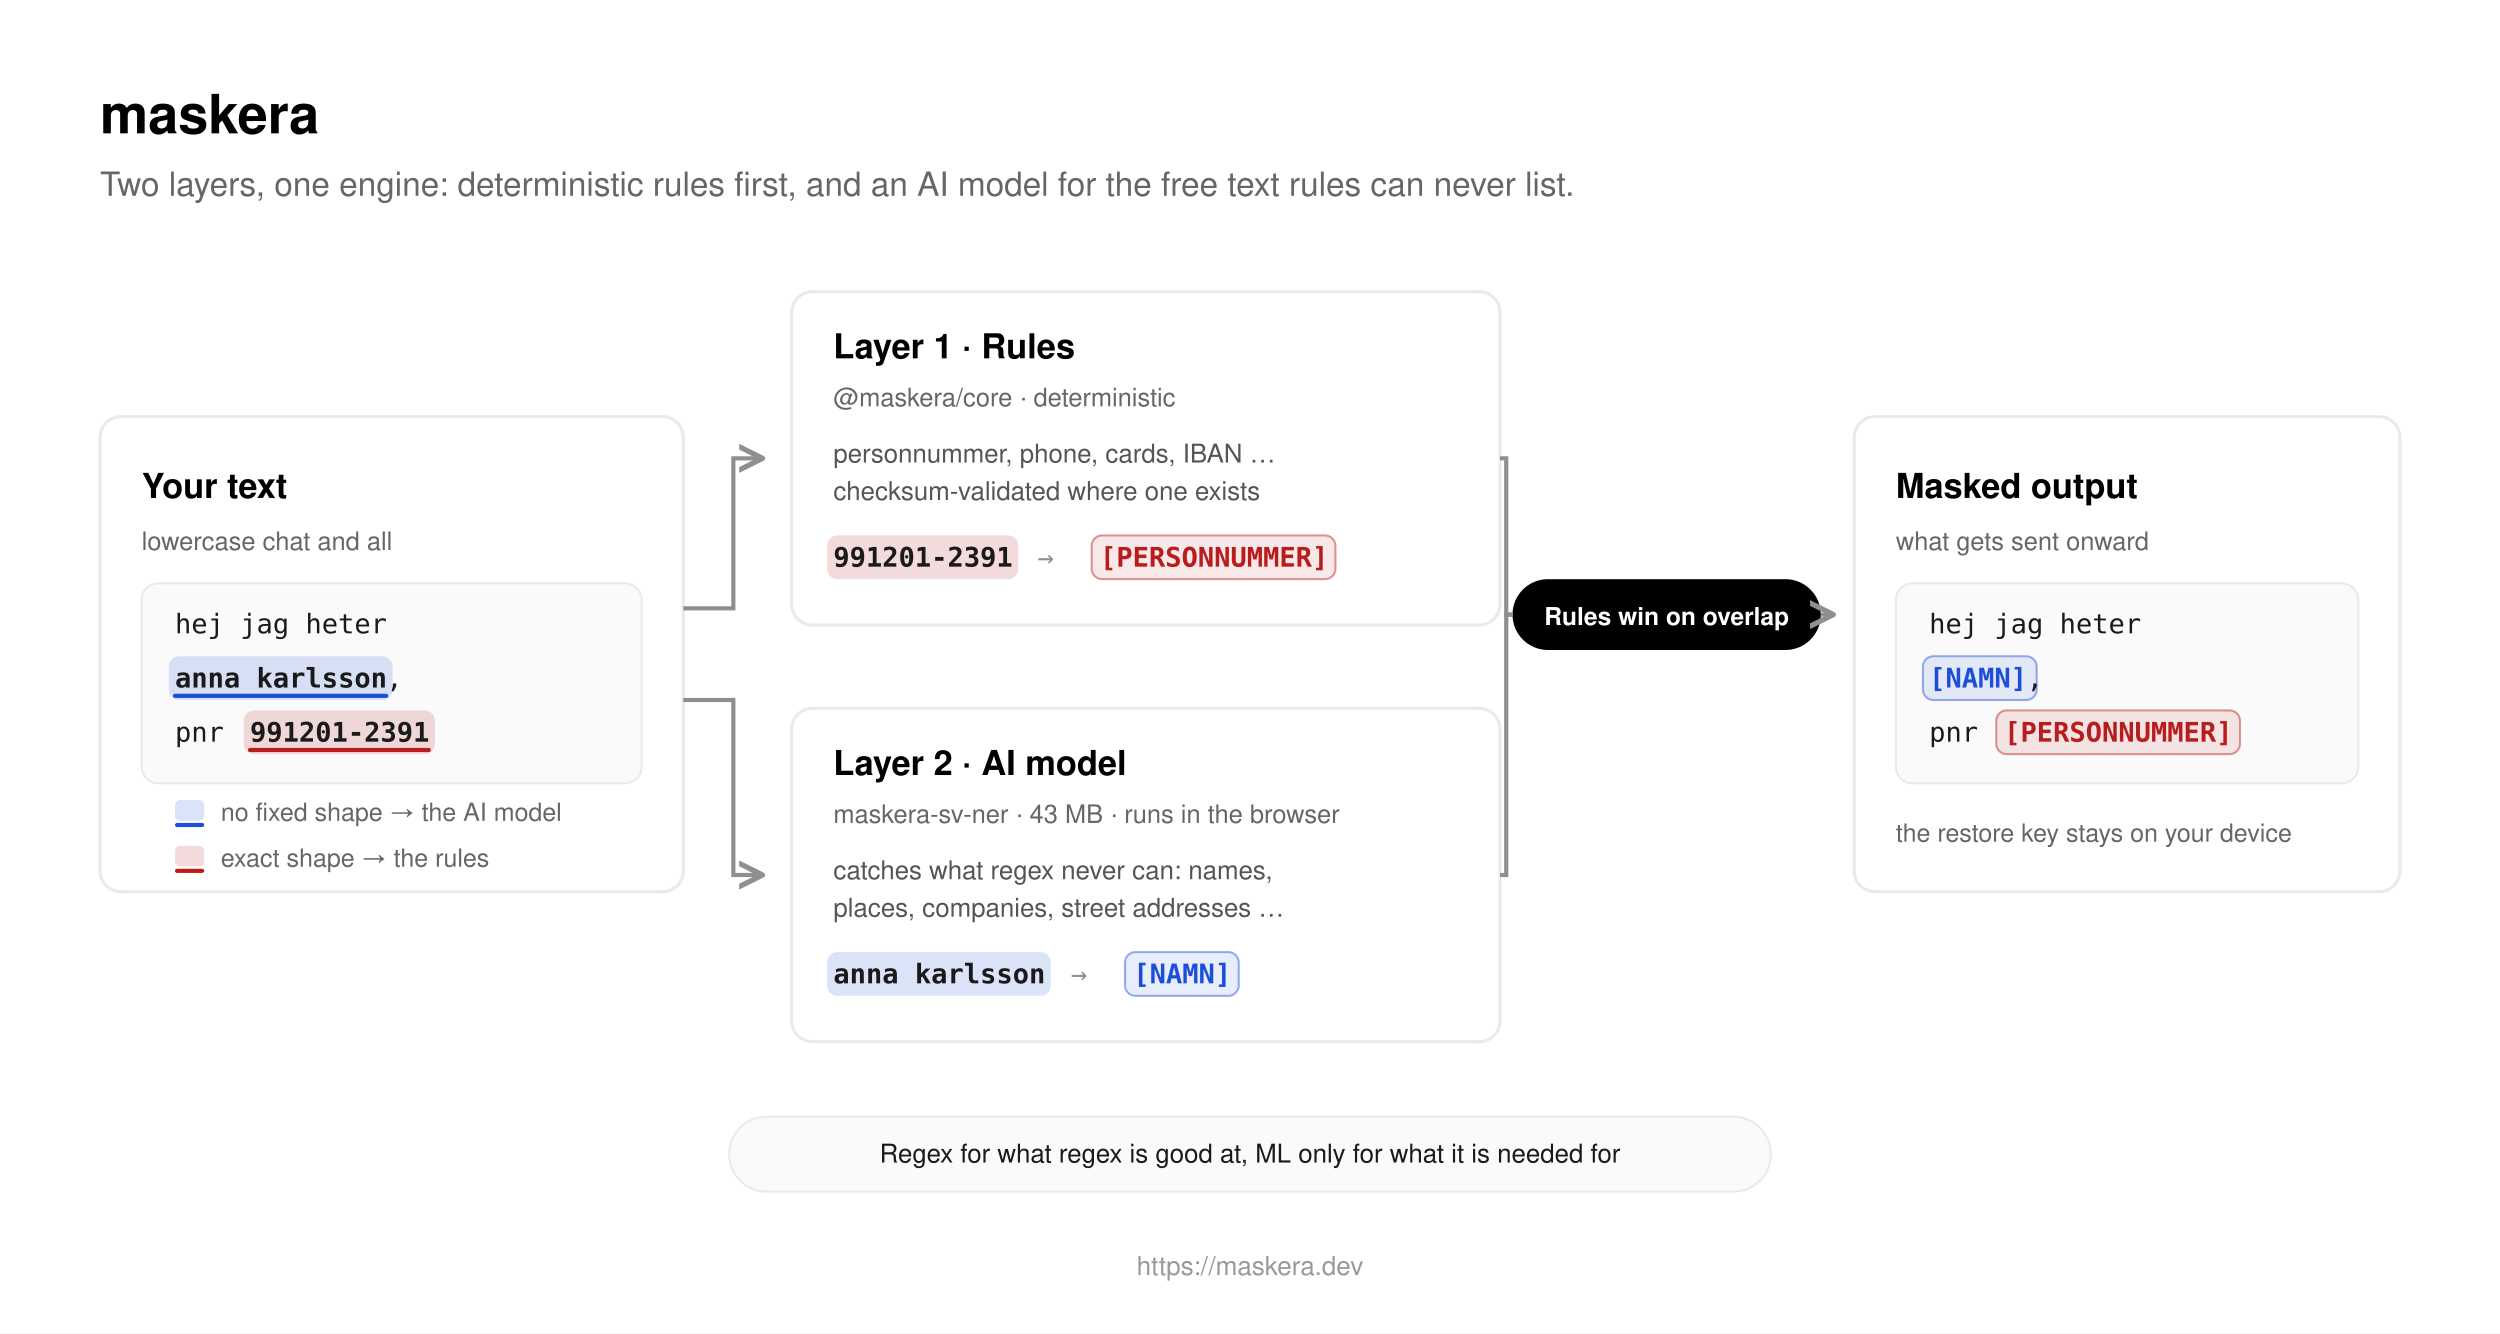
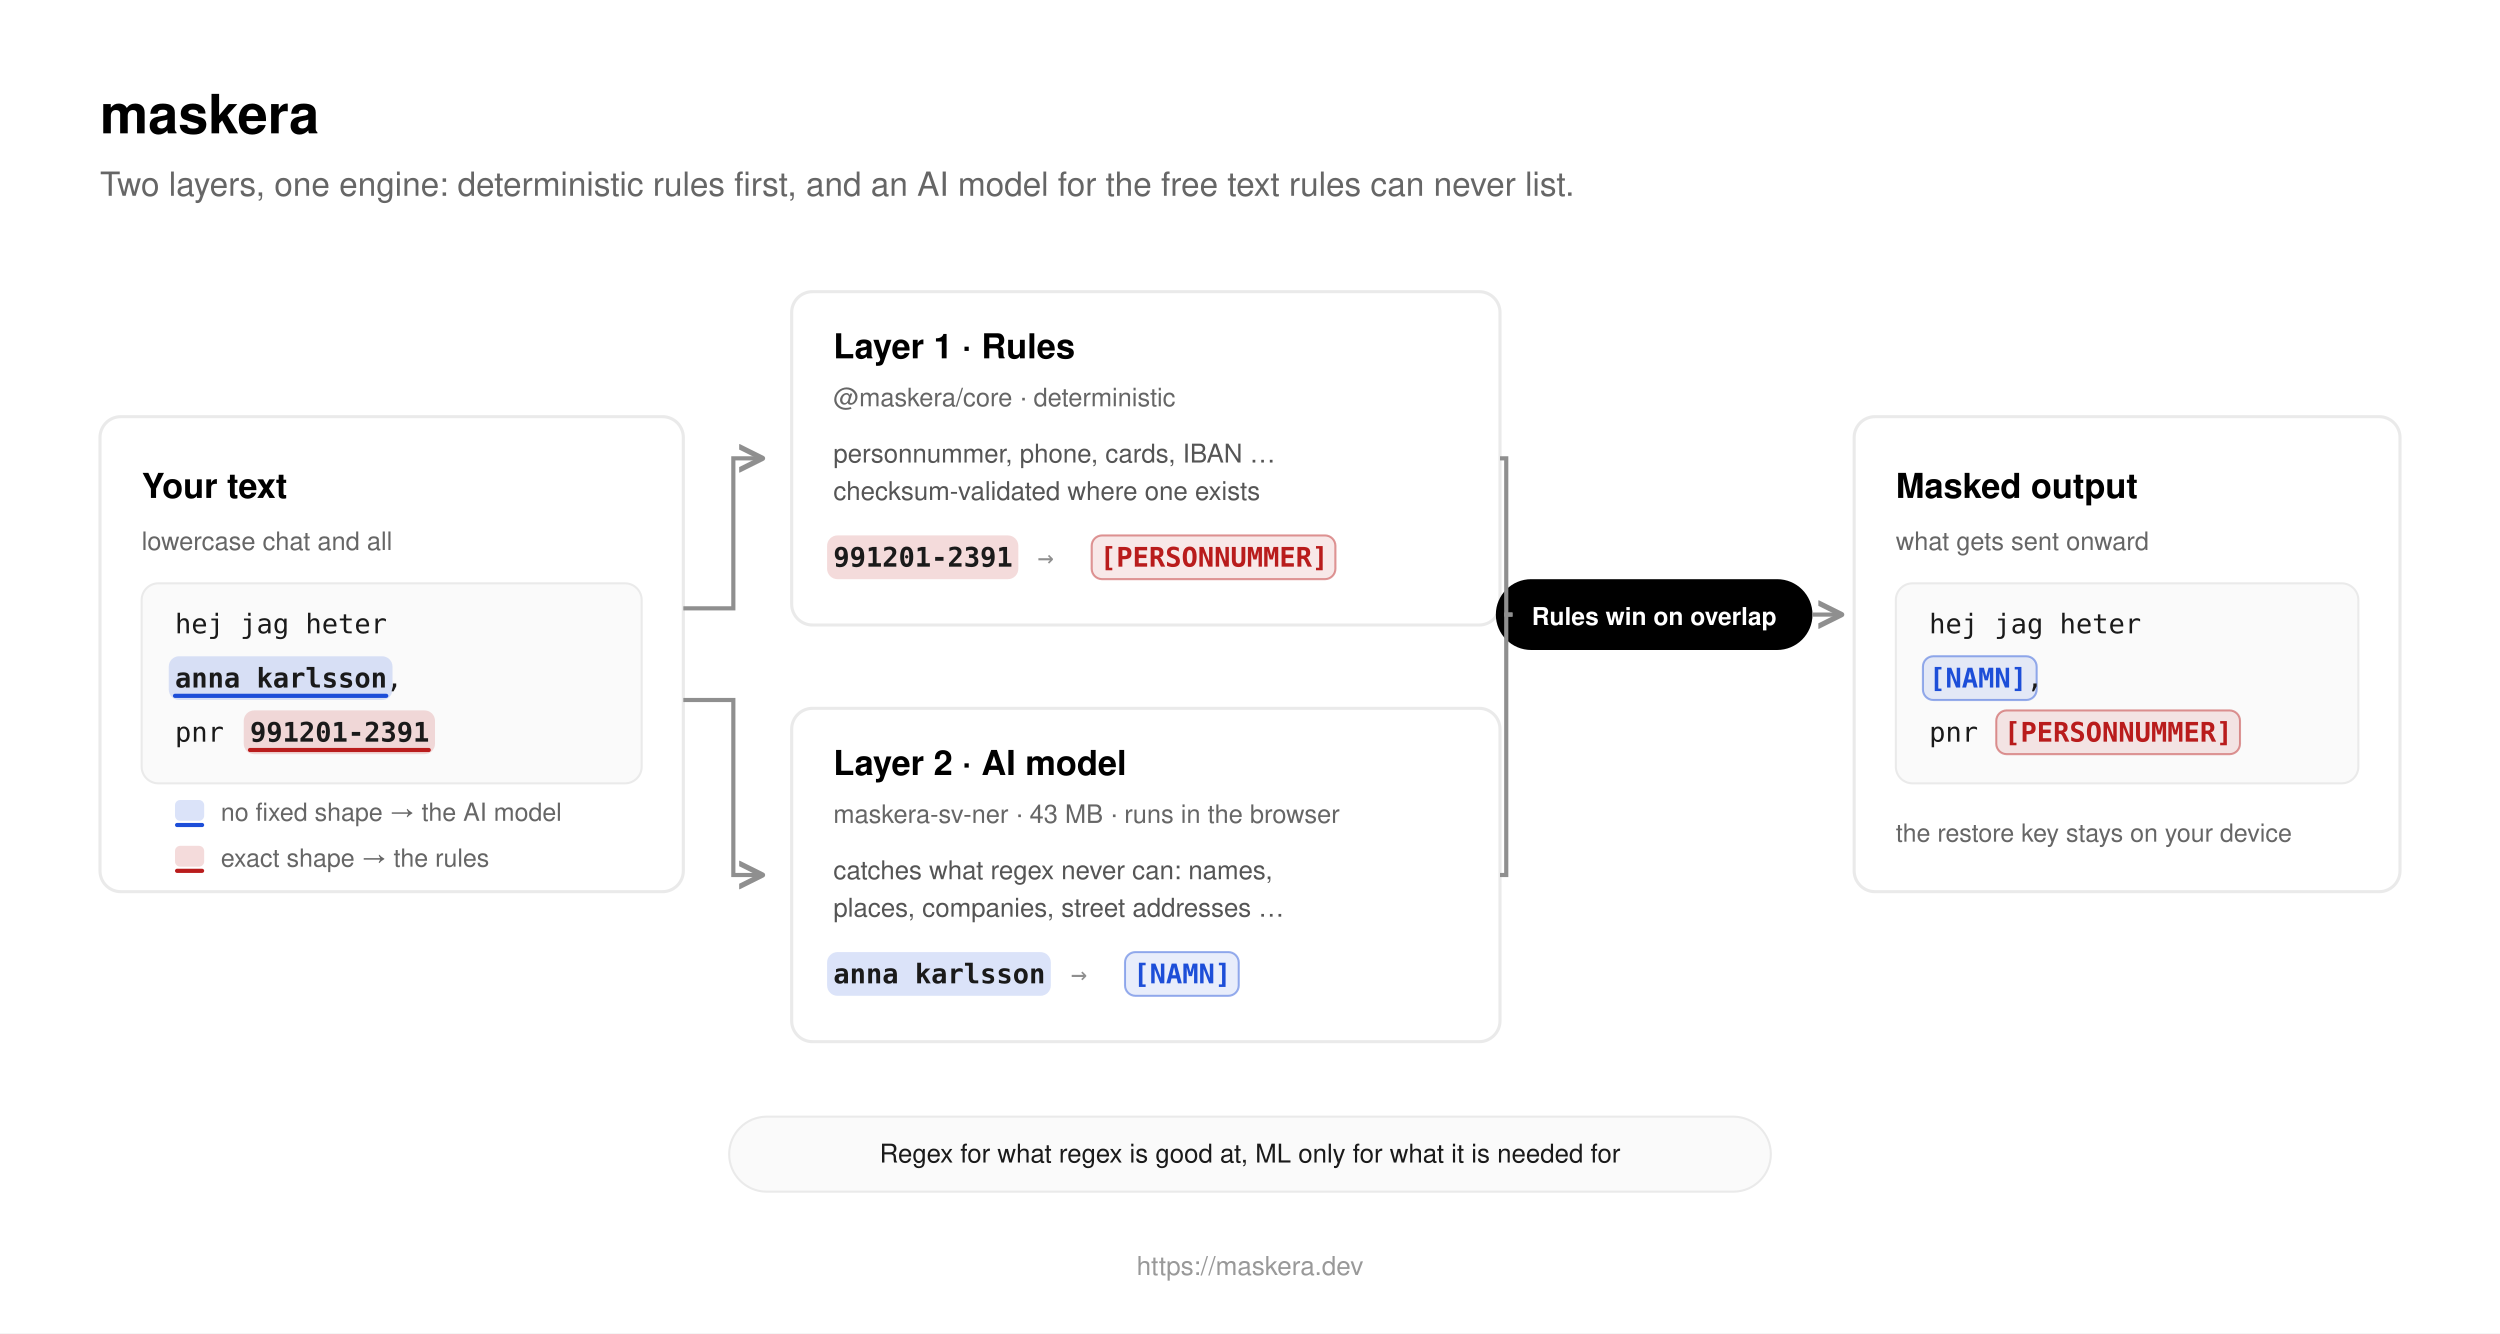
<svg xmlns="http://www.w3.org/2000/svg" viewBox="0 0 1200 640" font-family="Geist, -apple-system, BlinkMacSystemFont, 'Segoe UI', Helvetica, Arial, sans-serif">
  <defs>
    <marker id="arrow" viewBox="0 0 10 10" refX="8" refY="5" markerWidth="7" markerHeight="7" orient="auto-start-reverse">
      <path d="M 0 1 L 8 5 L 0 9" fill="none" stroke="#8f8f8f" stroke-width="1.8" stroke-linecap="round" stroke-linejoin="round" />
    </marker>
  </defs>
  <rect width="1200" height="640" fill="#ffffff" />
  <text x="48" y="64" font-size="26" font-weight="700" fill="#000000">maskera</text>
  <text x="48" y="94" font-size="16" fill="#666666">Two layers, one engine: deterministic rules first, and an AI model for the free text rules can never list.</text>
  <rect x="48" y="200" width="280" height="228" rx="10" fill="#ffffff" stroke="#eaeaea" stroke-width="1.5" />
  <text x="68" y="239" font-size="16.5" font-weight="650" fill="#000000">Your text</text>
  <text x="68" y="264" font-size="12.2" fill="#666666">lowercase chat and all</text>
  <rect x="68" y="280" width="240" height="96" rx="8" fill="#fafafa" stroke="#eaeaea" />
  <rect x="81" y="315" width="107.4" height="21" rx="5" fill="#1d4ed8" fill-opacity="0.16" />
  <line x1="84" y1="334" x2="185.4" y2="334" stroke="#1d4ed8" stroke-width="2" stroke-linecap="round" />
  <rect x="117" y="341" width="91.8" height="21" rx="5" fill="#b91c1c" fill-opacity="0.16" />
  <line x1="120" y1="360" x2="205.8" y2="360" stroke="#b91c1c" stroke-width="2" stroke-linecap="round" />
  <g font-family="'Geist Mono', ui-monospace, 'SF Mono', Menlo, monospace" font-size="13" fill="#1a1a1a" xml:space="preserve">
    <text x="84" y="304" textLength="101.4" lengthAdjust="spacingAndGlyphs">hej jag heter</text>
    <text x="84" y="330" textLength="101.4" lengthAdjust="spacingAndGlyphs" font-weight="600">anna karlsson</text>
    <text x="185.4" y="330" textLength="7.8" lengthAdjust="spacingAndGlyphs">,</text>
    <text x="84" y="356" textLength="23.4" lengthAdjust="spacingAndGlyphs">pnr</text>
    <text x="120" y="356" textLength="85.8" lengthAdjust="spacingAndGlyphs" font-weight="600">991201-2391</text>
  </g>
  <rect x="84" y="384" width="14" height="10" rx="2.5" fill="#1d4ed8" fill-opacity="0.16" />
  <line x1="85" y1="396" x2="97" y2="396" stroke="#1d4ed8" stroke-width="2" stroke-linecap="round" />
  <text x="106" y="394" font-size="12" fill="#666666">no fixed shape → the AI model</text>
  <rect x="84" y="406" width="14" height="10" rx="2.5" fill="#b91c1c" fill-opacity="0.16" />
  <line x1="85" y1="418" x2="97" y2="418" stroke="#b91c1c" stroke-width="2" stroke-linecap="round" />
  <text x="106" y="416" font-size="12" fill="#666666">exact shape → the rules</text>
  <rect x="380" y="140" width="340" height="160" rx="10" fill="#ffffff" stroke="#eaeaea" stroke-width="1.5" />
  <text x="400" y="172" font-size="16.5" font-weight="650" fill="#000000">Layer 1 · Rules</text>
  <text x="400" y="195" font-size="12.2" fill="#666666">@maskera/core · deterministic</text>
  <text x="400" y="222" font-size="12.4" fill="#555555">personnummer, phone, cards, IBAN …</text>
  <text x="400" y="240" font-size="12.4" fill="#555555">checksum-validated where one exists</text>
  <rect x="397" y="257" width="91.8" height="21" rx="5" fill="#b91c1c" fill-opacity="0.16" />
  <rect x="524" y="257" width="117" height="21" rx="5" fill="#b91c1c" fill-opacity="0.10" stroke="#b91c1c" stroke-opacity="0.45" />
  <g font-family="'Geist Mono', ui-monospace, 'SF Mono', Menlo, monospace" font-size="13" xml:space="preserve">
    <text x="400" y="272" textLength="85.8" lengthAdjust="spacingAndGlyphs" font-weight="650" fill="#1a1a1a">991201-2391</text>
    <text x="498" y="272" fill="#8f8f8f">→</text>
    <text x="528" y="272" textLength="109.2" lengthAdjust="spacingAndGlyphs" font-weight="650" fill="#b91c1c">[PERSONNUMMER]</text>
  </g>
  <rect x="380" y="340" width="340" height="160" rx="10" fill="#ffffff" stroke="#eaeaea" stroke-width="1.5" />
  <text x="400" y="372" font-size="16.5" font-weight="650" fill="#000000">Layer 2 · AI model</text>
  <text x="400" y="395" font-size="12.2" fill="#666666">maskera-sv-ner · 43 MB · runs in the browser</text>
  <text x="400" y="422" font-size="12.4" fill="#555555">catches what regex never can: names,</text>
  <text x="400" y="440" font-size="12.4" fill="#555555">places, companies, street addresses …</text>
  <rect x="397" y="457" width="107.4" height="21" rx="5" fill="#1d4ed8" fill-opacity="0.16" />
  <rect x="540" y="457" width="54.6" height="21" rx="5" fill="#1d4ed8" fill-opacity="0.10" stroke="#1d4ed8" stroke-opacity="0.45" />
  <g font-family="'Geist Mono', ui-monospace, 'SF Mono', Menlo, monospace" font-size="13" xml:space="preserve">
    <text x="400" y="472" textLength="101.4" lengthAdjust="spacingAndGlyphs" font-weight="650" fill="#1a1a1a">anna karlsson</text>
    <text x="514" y="472" fill="#8f8f8f">→</text>
    <text x="544" y="472" textLength="46.8" lengthAdjust="spacingAndGlyphs" font-weight="650" fill="#1d4ed8">[NAMN]</text>
  </g>
-   <rect x="726" y="278" width="148" height="34" rx="17" fill="#000000" />
-   <text x="800" y="300" font-size="11.8" font-weight="600" fill="#ffffff" text-anchor="middle">Rules win on overlap</text>
+   <rect x="718" y="278" width="152" height="34" rx="17" fill="#000000" />
+   <text x="794" y="300" font-size="11.8" font-weight="600" fill="#ffffff" text-anchor="middle">Rules win on overlap</text>
  <rect x="890" y="200" width="262" height="228" rx="10" fill="#ffffff" stroke="#eaeaea" stroke-width="1.5" />
  <text x="910" y="239" font-size="16.5" font-weight="650" fill="#000000">Masked output</text>
  <text x="910" y="264" font-size="12.2" fill="#666666">what gets sent onward</text>
  <rect x="910" y="280" width="222" height="96" rx="8" fill="#fafafa" stroke="#eaeaea" />
  <rect x="923" y="315" width="54.6" height="21" rx="5" fill="#1d4ed8" fill-opacity="0.10" stroke="#1d4ed8" stroke-opacity="0.45" />
  <rect x="958.2" y="341" width="117" height="21" rx="5" fill="#b91c1c" fill-opacity="0.10" stroke="#b91c1c" stroke-opacity="0.45" />
  <g font-family="'Geist Mono', ui-monospace, 'SF Mono', Menlo, monospace" font-size="13" fill="#1a1a1a" xml:space="preserve">
    <text x="926" y="304" textLength="101.4" lengthAdjust="spacingAndGlyphs">hej jag heter</text>
    <text x="926" y="330" textLength="46.8" lengthAdjust="spacingAndGlyphs" font-weight="650" fill="#1d4ed8">[NAMN]</text>
    <text x="972.8" y="330" textLength="7.8" lengthAdjust="spacingAndGlyphs">,</text>
    <text x="926" y="356" textLength="23.4" lengthAdjust="spacingAndGlyphs">pnr</text>
    <text x="962" y="356" textLength="109.2" lengthAdjust="spacingAndGlyphs" font-weight="650" fill="#b91c1c">[PERSONNUMMER]</text>
  </g>
  <text x="910" y="404" font-size="12" fill="#666666">the restore key stays on your device</text>
  <path d="M 328 292 H 352 V 220 H 366" fill="none" stroke="#8f8f8f" stroke-width="2" marker-end="url(#arrow)" />
  <path d="M 328 336 H 352 V 420 H 366" fill="none" stroke="#8f8f8f" stroke-width="2" marker-end="url(#arrow)" />
  <path d="M 720 220 H 723 V 295 H 726" fill="none" stroke="#8f8f8f" stroke-width="2" />
  <path d="M 720 420 H 723 V 295 H 726" fill="none" stroke="#8f8f8f" stroke-width="2" />
-   <path d="M 874 295 H 880" fill="none" stroke="#8f8f8f" stroke-width="2" marker-end="url(#arrow)" />
+   <path d="M 870 295 H 884" fill="none" stroke="#8f8f8f" stroke-width="2" marker-end="url(#arrow)" />
  <rect x="350" y="536" width="500" height="36" rx="18" fill="#fafafa" stroke="#eaeaea" />
  <text x="600" y="558" font-size="12.4" fill="#1a1a1a" text-anchor="middle">Regex for what regex is good at, ML only for what it is needed for</text>
  <text x="600" y="612" font-size="12.5" fill="#999999" text-anchor="middle">https://maskera.dev</text>
</svg>
